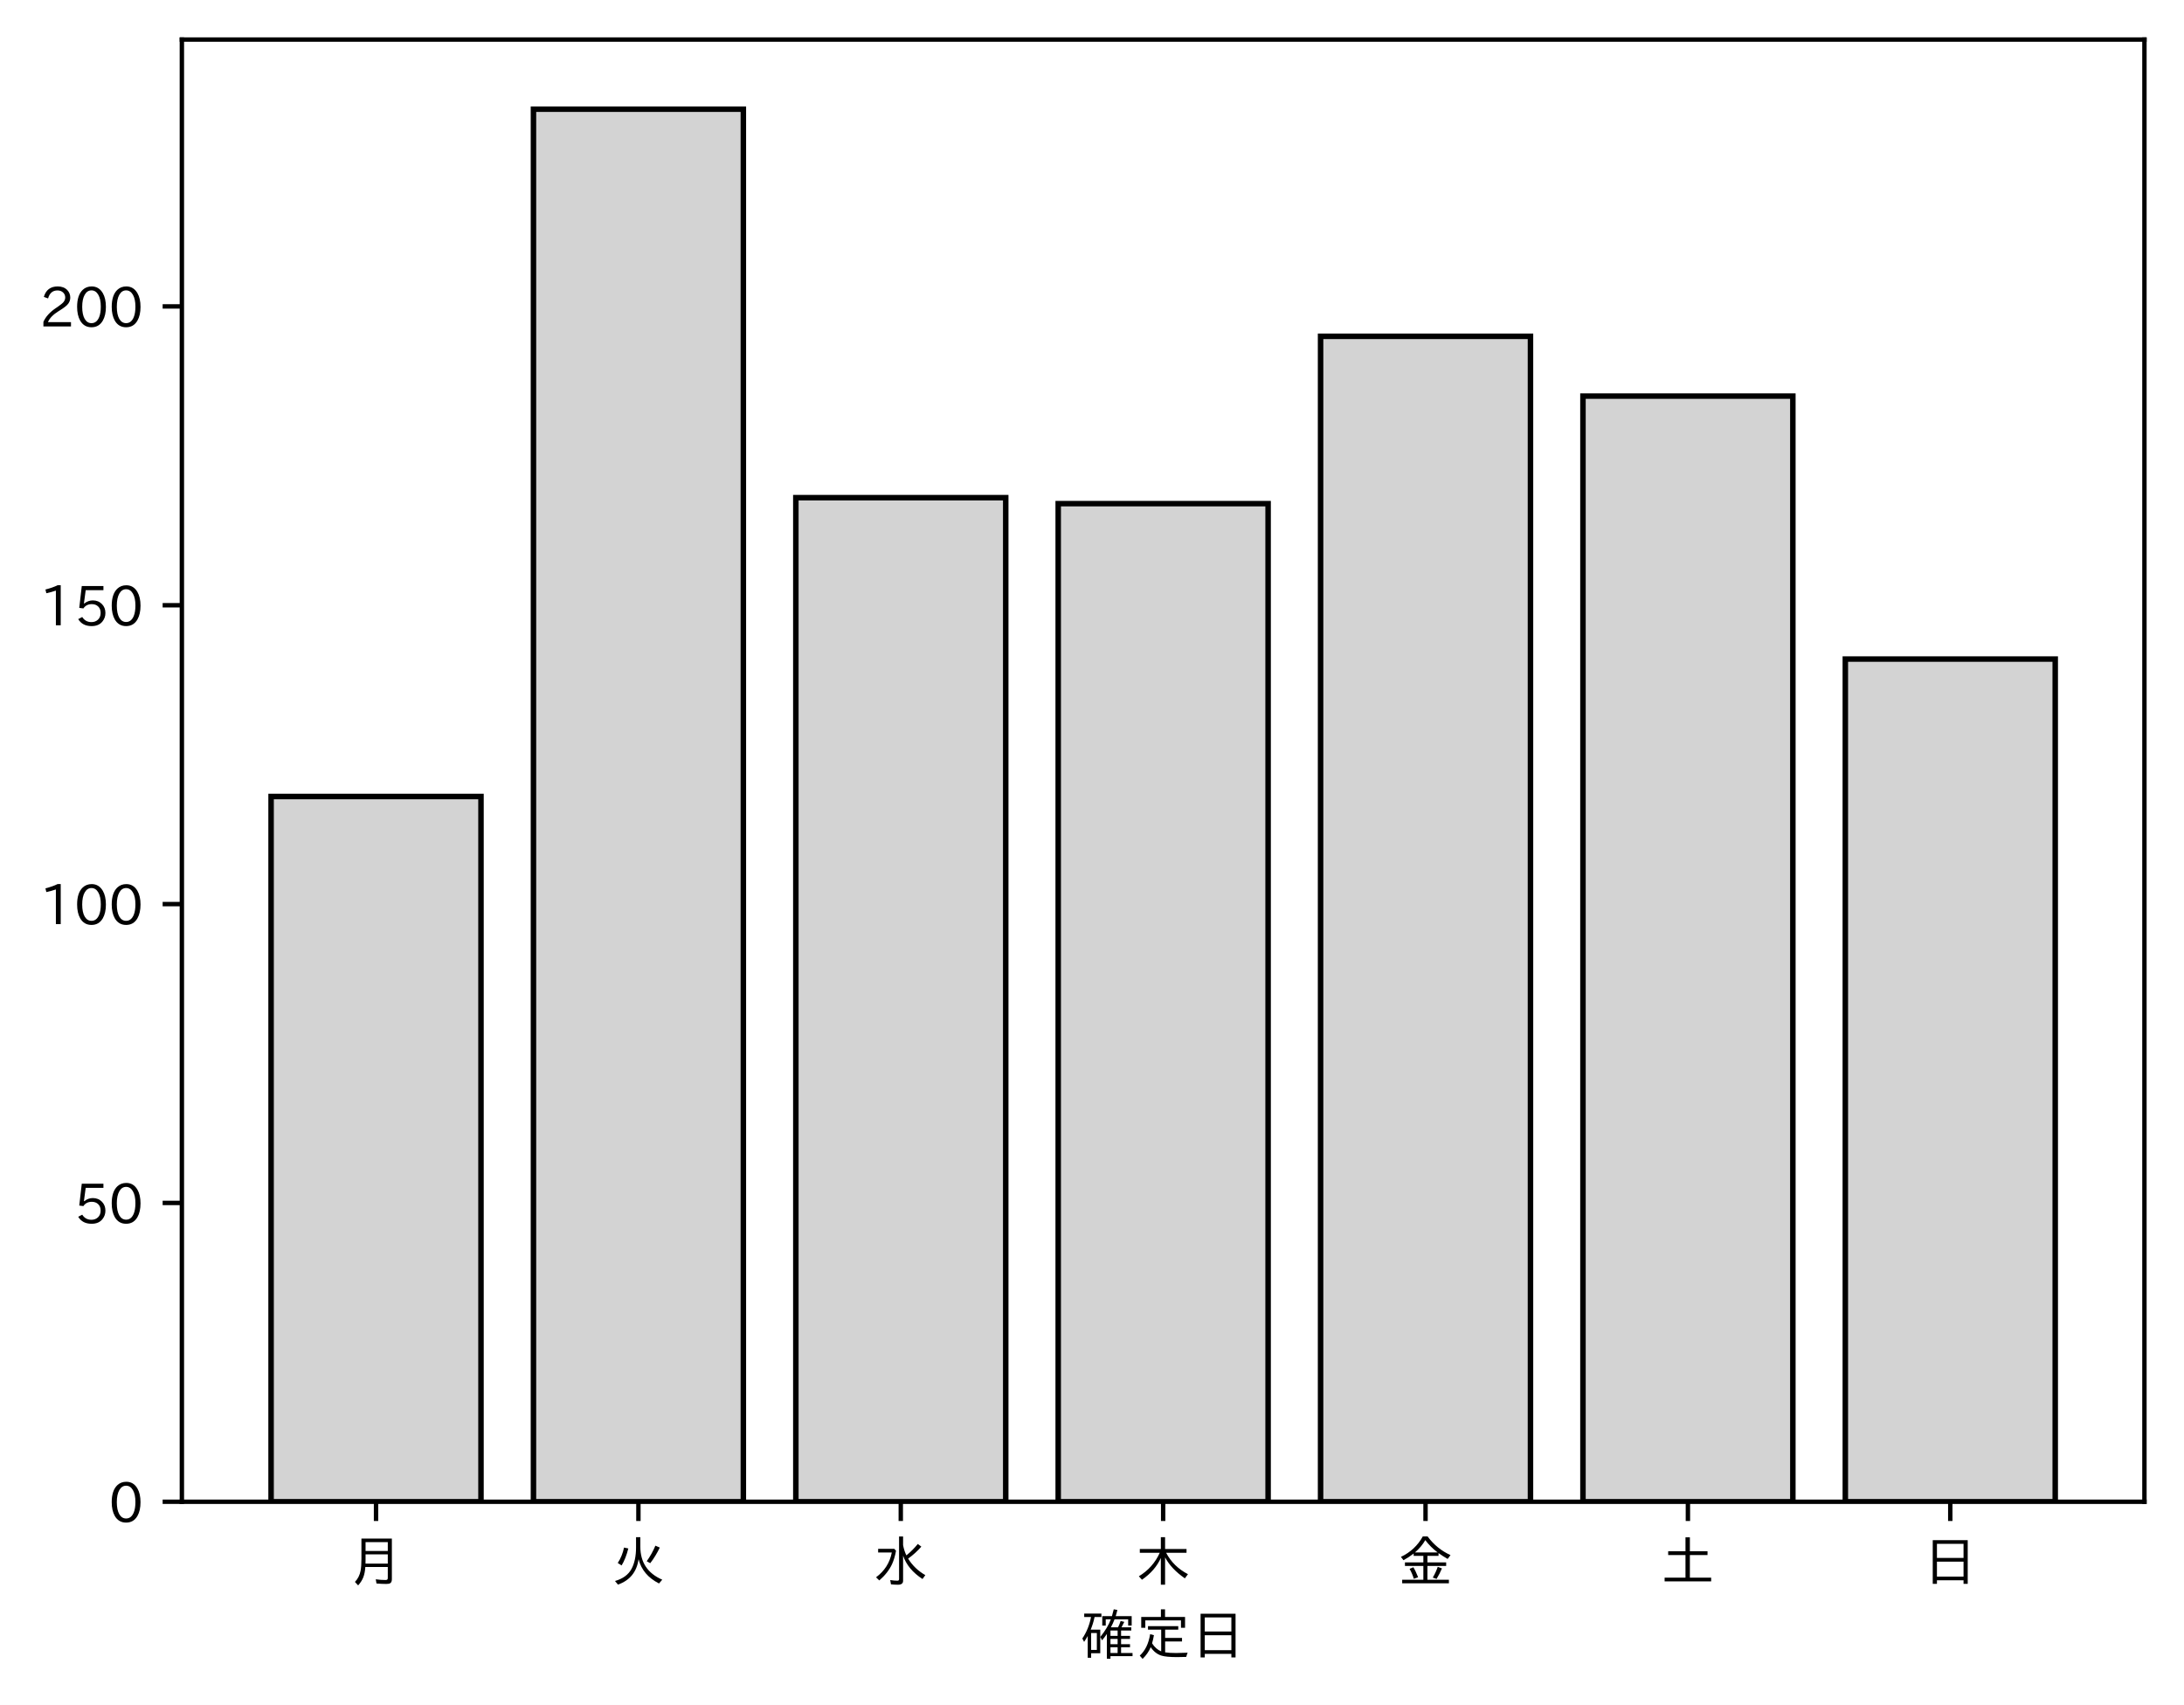
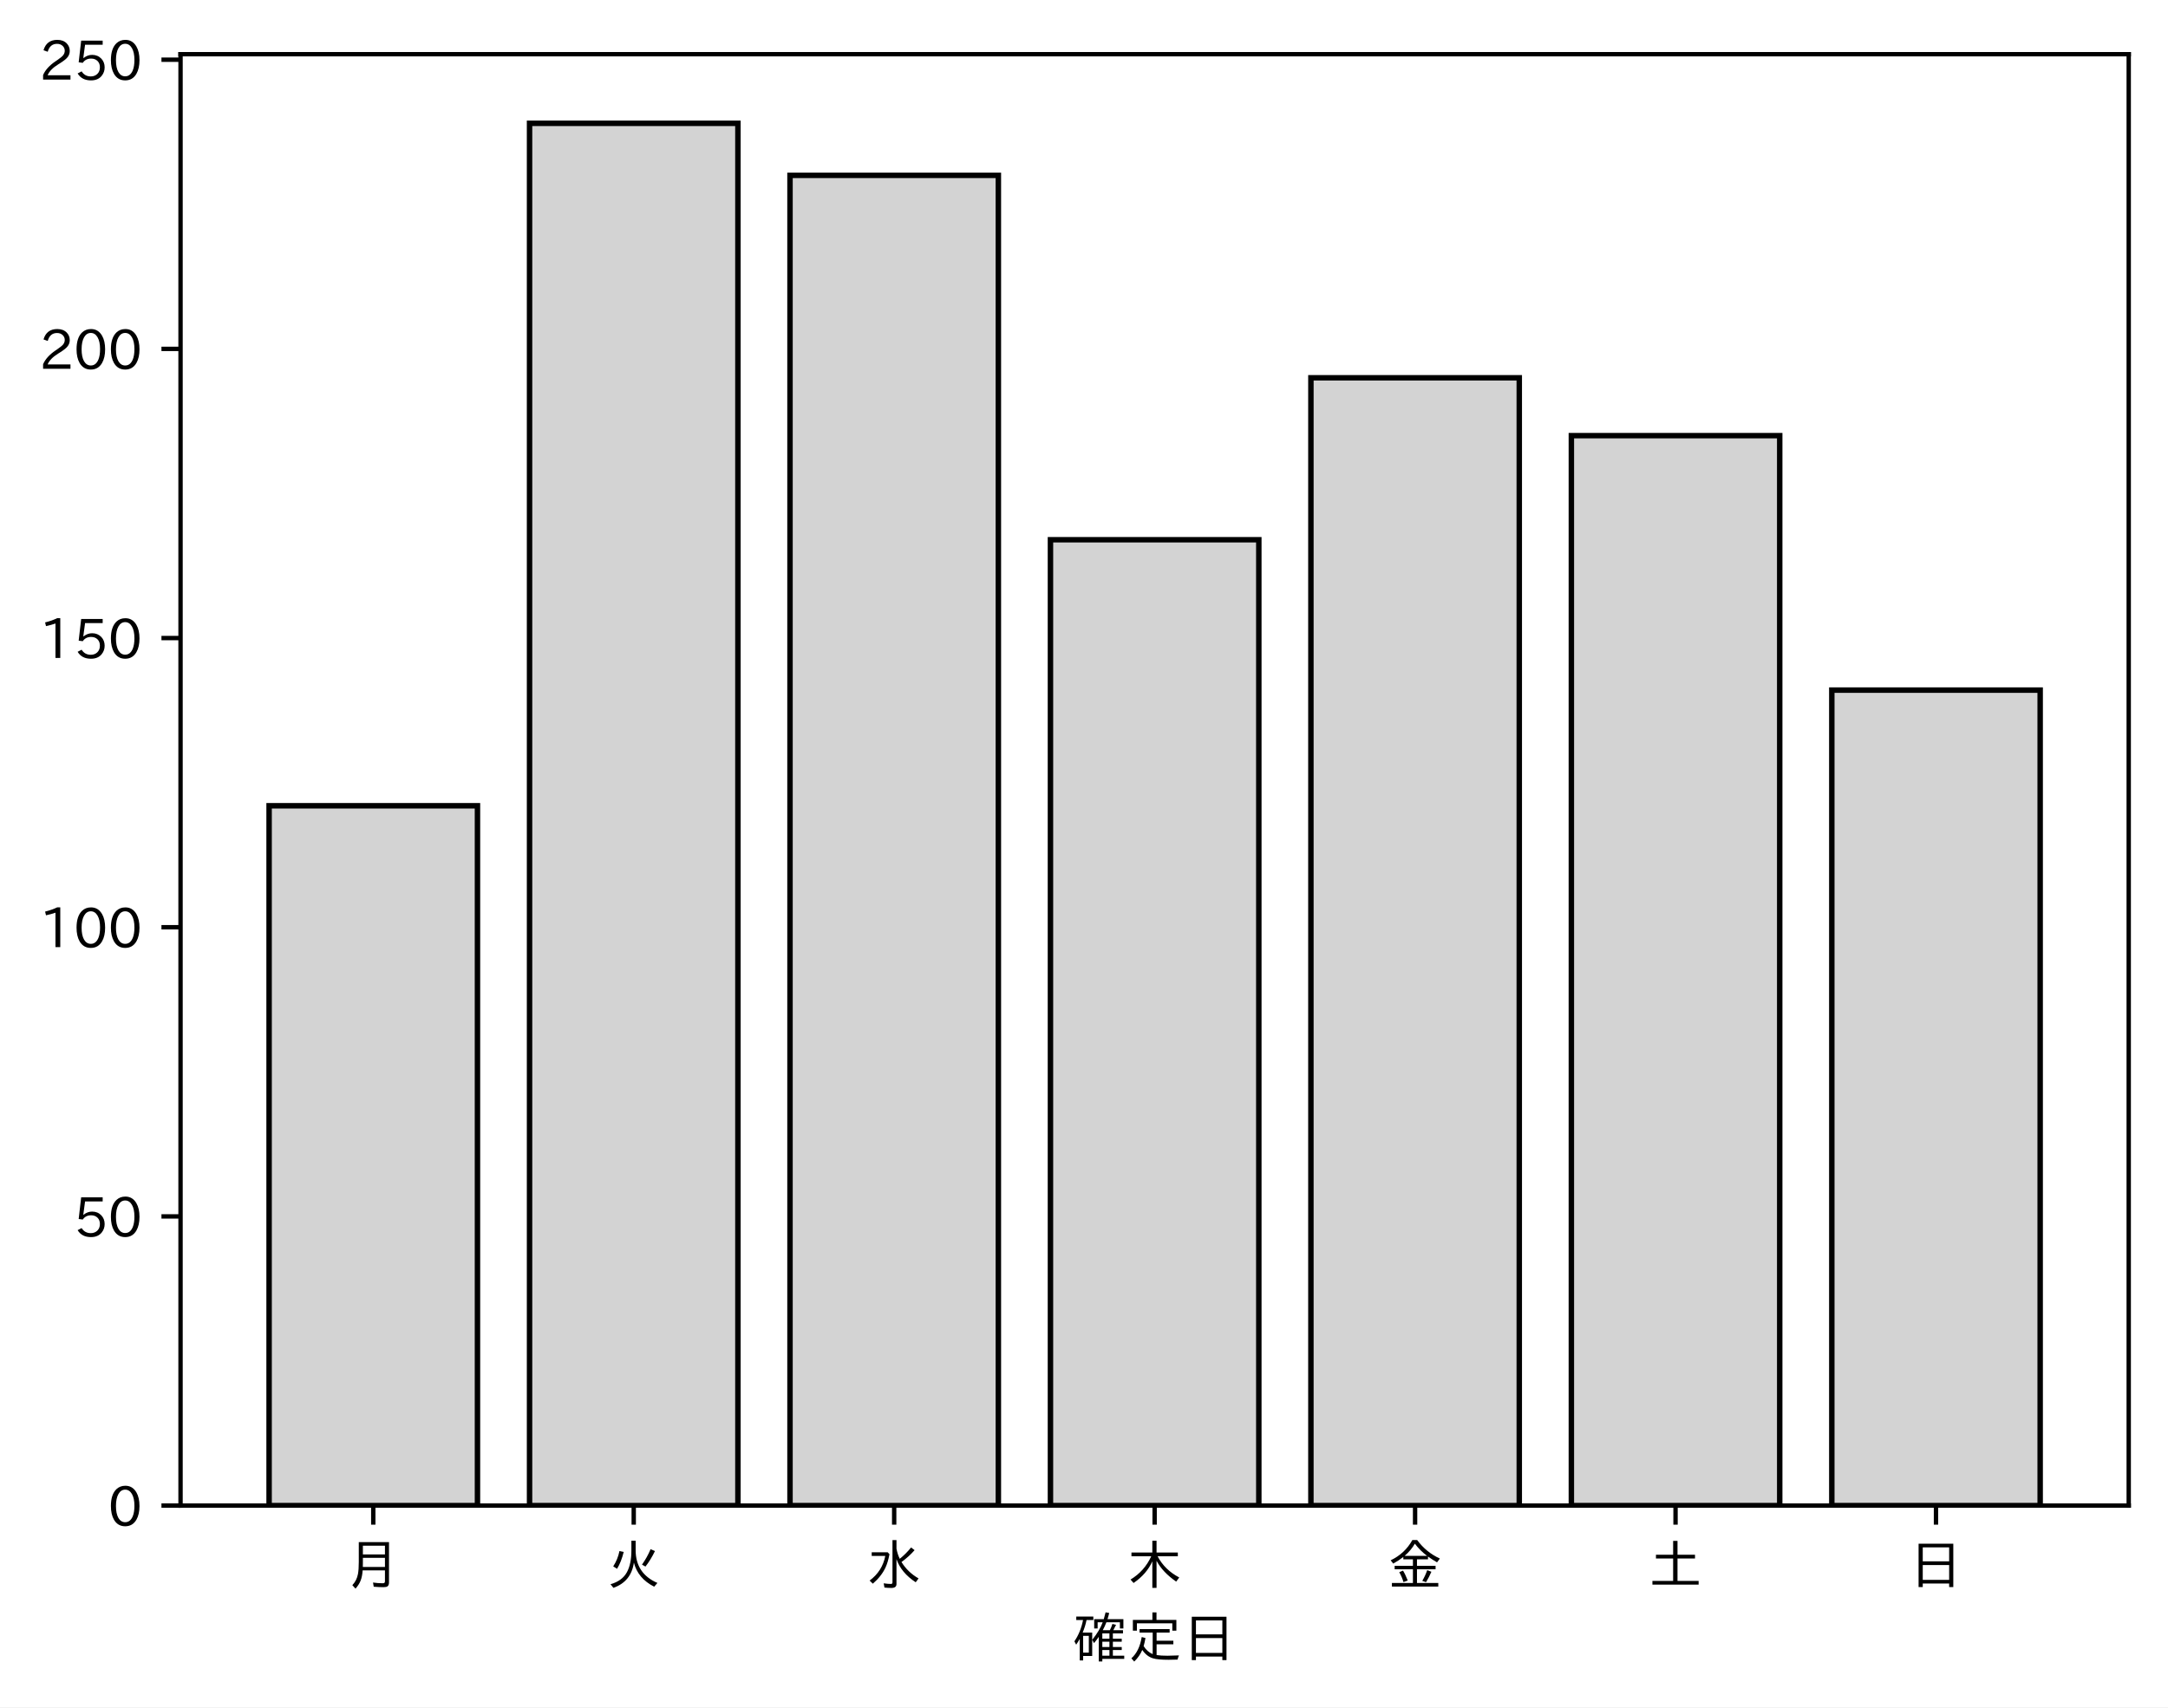
- <svg xmlns="http://www.w3.org/2000/svg" xmlns:xlink="http://www.w3.org/1999/xlink" height="310.293pt" version="1.1" viewBox="0 0 397.415 310.293" width="397.415pt">
+ <svg xmlns="http://www.w3.org/2000/svg" xmlns:xlink="http://www.w3.org/1999/xlink" height="313.031pt" version="1.1" viewBox="0 0 397.415 313.031" width="397.415pt">
  <defs>
    <style type="text/css">
*{stroke-linecap:butt;stroke-linejoin:round;}
  </style>
  </defs>
  <g id="figure_1">
    <g id="patch_1">
-       <path d="M 0 310.293  L 397.415 310.293  L 397.415 0  L 0 0  z " style="fill:#ffffff;" />
+       <path d="M 0 313.031  L 397.415 313.031  L 397.415 0  L 0 0  z " style="fill:#ffffff;" />
    </g>
    <g id="axes_1">
      <g id="patch_2">
-         <path d="M 33.095 273.312  L 390.215 273.312  L 390.215 7.2  L 33.095 7.2  z " style="fill:#ffffff;" />
+         <path d="M 33.095 276.05  L 390.215 276.05  L 390.215 9.938  L 33.095 9.938  z " style="fill:#ffffff;" />
      </g>
      <g id="patch_3">
-         <path clip-path="url(#pd755a49796)" d="M 49.328 273.312  L 87.523 273.312  L 87.523 144.96  L 49.328 144.96  z " style="fill:#d3d3d3;stroke:#000000;stroke-linejoin:miter;" />
+         <path clip-path="url(#pefa0574fb7)" d="M 49.328 276.05  L 87.523 276.05  L 87.523 147.739  L 49.328 147.739  z " style="fill:#d3d3d3;stroke:#000000;stroke-linejoin:miter;" />
      </g>
      <g id="patch_4">
-         <path clip-path="url(#pd755a49796)" d="M 97.071 273.312  L 135.266 273.312  L 135.266 19.872  L 97.071 19.872  z " style="fill:#d3d3d3;stroke:#000000;stroke-linejoin:miter;" />
+         <path clip-path="url(#pefa0574fb7)" d="M 97.071 276.05  L 135.266 276.05  L 135.266 22.61  L 97.071 22.61  z " style="fill:#d3d3d3;stroke:#000000;stroke-linejoin:miter;" />
      </g>
      <g id="patch_5">
-         <path clip-path="url(#pd755a49796)" d="M 144.815 273.312  L 183.009 273.312  L 183.009 90.574  L 144.815 90.574  z " style="fill:#d3d3d3;stroke:#000000;stroke-linejoin:miter;" />
+         <path clip-path="url(#pefa0574fb7)" d="M 144.815 276.05  L 183.009 276.05  L 183.009 32.154  L 144.815 32.154  z " style="fill:#d3d3d3;stroke:#000000;stroke-linejoin:miter;" />
      </g>
      <g id="patch_6">
-         <path clip-path="url(#pd755a49796)" d="M 192.558 273.312  L 230.753 273.312  L 230.753 91.662  L 192.558 91.662  z " style="fill:#d3d3d3;stroke:#000000;stroke-linejoin:miter;" />
+         <path clip-path="url(#pefa0574fb7)" d="M 192.558 276.05  L 230.753 276.05  L 230.753 98.96  L 192.558 98.96  z " style="fill:#d3d3d3;stroke:#000000;stroke-linejoin:miter;" />
      </g>
      <g id="patch_7">
-         <path clip-path="url(#pd755a49796)" d="M 240.301 273.312  L 278.496 273.312  L 278.496 61.206  L 240.301 61.206  z " style="fill:#d3d3d3;stroke:#000000;stroke-linejoin:miter;" />
+         <path clip-path="url(#pefa0574fb7)" d="M 240.301 276.05  L 278.496 276.05  L 278.496 69.268  L 240.301 69.268  z " style="fill:#d3d3d3;stroke:#000000;stroke-linejoin:miter;" />
      </g>
      <g id="patch_8">
-         <path clip-path="url(#pd755a49796)" d="M 288.045 273.312  L 326.239 273.312  L 326.239 72.083  L 288.045 72.083  z " style="fill:#d3d3d3;stroke:#000000;stroke-linejoin:miter;" />
+         <path clip-path="url(#pefa0574fb7)" d="M 288.045 276.05  L 326.239 276.05  L 326.239 79.873  L 288.045 79.873  z " style="fill:#d3d3d3;stroke:#000000;stroke-linejoin:miter;" />
      </g>
      <g id="patch_9">
-         <path clip-path="url(#pd755a49796)" d="M 335.788 273.312  L 373.983 273.312  L 373.983 119.943  L 335.788 119.943  z " style="fill:#d3d3d3;stroke:#000000;stroke-linejoin:miter;" />
+         <path clip-path="url(#pefa0574fb7)" d="M 335.788 276.05  L 373.983 276.05  L 373.983 126.531  L 335.788 126.531  z " style="fill:#d3d3d3;stroke:#000000;stroke-linejoin:miter;" />
      </g>
      <g id="matplotlib.axis_1">
        <g id="xtick_1">
          <g id="line2d_1">
            <defs>
-               <path d="M 0 0  L 0 3.5  " id="m62f6c69149" style="stroke:#000000;stroke-width:0.8;" />
-             </defs>
-             <g>
-               <use style="stroke:#000000;stroke-width:0.8;" x="68.425" xlink:href="#m62f6c69149" y="273.312" />
+               <path d="M 0 0  L 0 3.5  " id="m9f843f9cac" style="stroke:#000000;stroke-width:0.8;" />
+             </defs>
+             <g>
+               <use style="stroke:#000000;stroke-width:0.8;" x="68.425" xlink:href="#m9f843f9cac" y="276.05" />
            </g>
          </g>
          <g id="text_1">
            <defs>
              <path d="M 78.812 77.875  L 78.812 4  Q 78.812 -1.219 76.078 -3.172  Q 73.969 -4.688 68.797 -4.688  Q 60.844 -4.688 50.828 -3.859  L 49.516 3.812  Q 58.594 2.484 67.094 2.484  Q 70.359 2.484 71.047 4.109  Q 71.391 4.891 71.391 6.844  L 71.391 26.125  L 30.516 26.125  Q 29.781 14.938 26.812 7.422  Q 24.031 0.094 17.438 -7.375  L 11.625 -0.984  Q 19.672 7.422 21.922 19.438  Q 23.438 27.688 23.438 41.406  L 23.438 77.875  z M 30.953 71.391  L 30.953 55.328  L 71.391 55.328  L 71.391 71.391  z M 30.953 49.125  L 30.953 39.938  Q 30.953 35.75 30.859 33.547  L 30.859 32.328  L 71.391 32.328  L 71.391 49.125  z " id="IPAexGothic-26376" />
            </defs>
-             <g transform="translate(63.42537 287.8026)scale(0.1 -0.1)">
+             <g transform="translate(63.42537 290.5405)scale(0.1 -0.1)">
              <use xlink:href="#IPAexGothic-26376" />
            </g>
          </g>
        </g>
        <g id="xtick_2">
          <g id="line2d_2">
            <g>
-               <use style="stroke:#000000;stroke-width:0.8;" x="116.169" xlink:href="#m62f6c69149" y="273.312" />
+               <use style="stroke:#000000;stroke-width:0.8;" x="116.169" xlink:href="#m9f843f9cac" y="276.05" />
            </g>
          </g>
          <g id="text_2">
            <defs>
              <path d="M 53.516 80.422  L 53.516 63.188  Q 53.516 20.359 93.406 3.078  L 87.5 -3.812  Q 57.672 11.328 50.297 40.375  Q 45.359 5.672 12.797 -5.906  L 7.422 0.688  Q 28.859 6.844 37.406 22.609  Q 45.703 37.844 45.703 62.016  L 45.703 80.422  z M 12.406 33.5  Q 20.703 46.141 23.828 61.531  L 31.641 59.906  Q 27 41.312 19.438 29  z M 65.141 36.625  Q 74.656 50.047 80.906 64.984  L 88.922 61.531  Q 81.109 45.406 71.531 33.109  z " id="IPAexGothic-28779" />
            </defs>
-             <g transform="translate(111.1687 287.8026)scale(0.1 -0.1)">
+             <g transform="translate(111.1687 290.5405)scale(0.1 -0.1)">
              <use xlink:href="#IPAexGothic-28779" />
            </g>
          </g>
        </g>
        <g id="xtick_3">
          <g id="line2d_3">
            <g>
-               <use style="stroke:#000000;stroke-width:0.8;" x="163.912" xlink:href="#m62f6c69149" y="273.312" />
+               <use style="stroke:#000000;stroke-width:0.8;" x="163.912" xlink:href="#m9f843f9cac" y="276.05" />
            </g>
          </g>
          <g id="text_3">
            <defs>
              <path d="M 54.203 65.922  Q 56.156 55.562 60.203 47.312  Q 71.578 56.453 81 68.109  L 87.406 63.188  Q 77.25 51.516 63.375 41.406  Q 75 22.609 94.672 11.375  L 89.5 4.297  Q 62.75 21.781 54.203 46.781  L 54.203 0.984  Q 54.203 -6.109 44.875 -6.109  Q 38.812 -6.109 32.172 -5.422  L 30.766 2.391  Q 38.422 1.219 44 1.219  Q 46.875 1.219 46.875 4.109  L 46.875 81.688  L 54.203 81.688  z M 8.797 59.281  L 38.094 59.281  L 41.359 55.766  Q 38.672 41.219 34.078 31.297  Q 26.656 15.375 10.891 1.703  L 4.984 7.422  Q 28.266 24.656 33.688 52.594  L 8.797 52.594  z " id="IPAexGothic-27700" />
            </defs>
-             <g transform="translate(158.912 287.8026)scale(0.1 -0.1)">
+             <g transform="translate(158.912 290.5405)scale(0.1 -0.1)">
              <use xlink:href="#IPAexGothic-27700" />
            </g>
          </g>
        </g>
        <g id="xtick_4">
          <g id="line2d_4">
            <g>
-               <use style="stroke:#000000;stroke-width:0.8;" x="211.655" xlink:href="#m62f6c69149" y="273.312" />
+               <use style="stroke:#000000;stroke-width:0.8;" x="211.655" xlink:href="#m9f843f9cac" y="276.05" />
            </g>
          </g>
          <g id="text_4">
            <defs>
              <path d="M 55.422 52  Q 68.5 27 95.125 13.094  L 89.5 5.516  Q 64.594 22.797 53.516 43.703  L 53.516 -6  L 45.797 -6  L 45.797 42.672  Q 35.5 19.578 11.422 2.984  L 5.812 9.281  Q 31.453 24.75 43.797 52  L 7.516 52  L 7.516 58.891  L 45.797 58.891  L 45.797 80.469  L 53.516 80.469  L 53.516 58.891  L 92.531 58.891  L 92.531 52  z " id="IPAexGothic-26408" />
            </defs>
-             <g transform="translate(206.6553 287.8026)scale(0.1 -0.1)">
+             <g transform="translate(206.6553 290.5405)scale(0.1 -0.1)">
              <use xlink:href="#IPAexGothic-26408" />
            </g>
          </g>
        </g>
        <g id="xtick_5">
          <g id="line2d_5">
            <g>
-               <use style="stroke:#000000;stroke-width:0.8;" x="259.399" xlink:href="#m62f6c69149" y="273.312" />
+               <use style="stroke:#000000;stroke-width:0.8;" x="259.399" xlink:href="#m9f843f9cac" y="276.05" />
            </g>
          </g>
          <g id="text_5">
            <defs>
              <path d="M 53.469 46.391  L 53.469 34.516  L 87.547 34.516  L 87.547 28.125  L 53.469 28.125  L 53.469 2.984  L 92.531 2.984  L 92.531 -3.516  L 7.516 -3.516  L 7.516 2.984  L 46.047 2.984  L 46.047 28.125  L 12.547 28.125  L 12.547 34.516  L 46.047 34.516  L 46.047 46.391  L 28.422 46.391  L 28.422 50.688  Q 19.734 43.891 9.906 38.531  L 5.219 44.578  Q 31.344 56.984 45.016 81.781  L 53.766 81.781  Q 70.359 59.234 95.453 47.797  L 90.234 40.828  Q 81.547 45.844 73.641 51.469  L 73.641 46.391  z M 72.016 52.688  Q 59.078 62.406 49.562 75.094  Q 42.828 63.141 30.812 52.688  z M 28.719 4.688  Q 26.078 13.719 21 22.797  L 27.875 25.688  Q 31.938 19.188 36.531 7.516  z M 63.188 6.891  Q 68.797 16.406 72.219 26.516  L 79.891 23.578  Q 75.922 14.156 70.125 4.5  z " id="IPAexGothic-37329" />
            </defs>
-             <g transform="translate(254.3986 287.8026)scale(0.1 -0.1)">
+             <g transform="translate(254.3986 290.5405)scale(0.1 -0.1)">
              <use xlink:href="#IPAexGothic-37329" />
            </g>
          </g>
        </g>
        <g id="xtick_6">
          <g id="line2d_6">
            <g>
-               <use style="stroke:#000000;stroke-width:0.8;" x="307.142" xlink:href="#m62f6c69149" y="273.312" />
+               <use style="stroke:#000000;stroke-width:0.8;" x="307.142" xlink:href="#m9f843f9cac" y="276.05" />
            </g>
          </g>
          <g id="text_6">
            <defs>
              <path d="M 45.609 54.781  L 45.609 80.172  L 53.609 80.172  L 53.609 54.781  L 85.688 54.781  L 85.688 47.906  L 53.609 47.906  L 53.609 6.781  L 92.328 6.781  L 92.328 0  L 7.625 0  L 7.625 6.781  L 45.609 6.781  L 45.609 47.906  L 14.109 47.906  L 14.109 54.781  z " id="IPAexGothic-22303" />
            </defs>
-             <g transform="translate(302.1419 287.8026)scale(0.1 -0.1)">
+             <g transform="translate(302.1419 290.5405)scale(0.1 -0.1)">
              <use xlink:href="#IPAexGothic-22303" />
            </g>
          </g>
        </g>
        <g id="xtick_7">
          <g id="line2d_7">
            <g>
-               <use style="stroke:#000000;stroke-width:0.8;" x="354.885" xlink:href="#m62f6c69149" y="273.312" />
+               <use style="stroke:#000000;stroke-width:0.8;" x="354.885" xlink:href="#m9f843f9cac" y="276.05" />
            </g>
          </g>
          <g id="text_7">
            <defs>
              <path d="M 81.734 75  L 81.734 -4.5  L 74.125 -4.5  L 74.125 2  L 25.734 2  L 25.734 -4.5  L 18.109 -4.5  L 18.109 75  z M 25.734 68.312  L 25.734 42.672  L 74.125 42.672  L 74.125 68.312  z M 25.734 35.891  L 25.734 8.688  L 74.125 8.688  L 74.125 35.891  z " id="IPAexGothic-26085" />
            </defs>
-             <g transform="translate(349.8853 287.8026)scale(0.1 -0.1)">
+             <g transform="translate(349.8853 290.5405)scale(0.1 -0.1)">
              <use xlink:href="#IPAexGothic-26085" />
            </g>
          </g>
        </g>
        <g id="text_8">
          <defs>
            <path d="M 67.922 50.297  Q 70.562 55.281 72.609 61.812  L 79.297 60.203  Q 76.172 53.609 74.219 50.297  L 92 50.297  L 92 44.484  L 73.438 44.484  L 73.438 34.719  L 89.703 34.719  L 89.703 29.203  L 73.438 29.203  L 73.438 19.531  L 89.703 19.531  L 89.703 14.016  L 73.438 14.016  L 73.438 3.609  L 94.281 3.609  L 94.281 -2.203  L 54.109 -2.203  L 54.109 -6.984  L 47.609 -6.984  L 47.609 38.188  Q 43.062 31.547 38.812 26.609  L 35.688 32.812  Q 49.359 49.953 54.781 64.797  L 45.516 64.797  L 45.516 53.516  L 39.203 53.516  L 39.203 70.609  L 56.781 70.609  Q 58.594 76.609 60.109 83.109  L 66.703 81.891  Q 65.234 75.531 63.625 70.609  L 92.719 70.609  L 92.719 53.516  L 86.328 53.516  L 86.328 64.797  L 61.531 64.797  Q 58.547 56.984 54.891 50.297  z M 67.141 44.484  L 54.109 44.484  L 54.109 34.719  L 67.141 34.719  z M 67.141 29.203  L 54.109 29.203  L 54.109 19.531  L 67.141 19.531  z M 67.141 14.016  L 54.109 14.016  L 54.109 3.609  L 67.141 3.609  z M 18.109 46  L 35.547 46  L 35.547 3.078  L 18.953 3.078  L 18.953 -5.125  L 12.75 -5.125  L 12.75 34.469  Q 10.156 29.734 6.156 23.781  L 2.938 29.984  Q 14.547 47.078 18.75 69  L 6.344 69  L 6.344 75.297  L 37.641 75.297  L 37.641 69  L 25.25 69  L 24.953 68.016  Q 22.75 57.234 18.109 46  z M 18.953 39.891  L 18.953 9.188  L 29.344 9.188  L 29.344 39.891  z " id="IPAexGothic-30906" />
            <path d="M 53.609 4.734  Q 61.422 3.516 73.578 3.516  Q 81.109 3.516 94.578 4.109  Q 93.172 0.922 92 -3.562  Q 81.781 -3.906 75.688 -3.906  Q 55.766 -3.906 46.922 -1.219  Q 35.297 2.391 27.344 14.109  Q 22.516 2.547 12.594 -7.172  L 7.422 -1.172  Q 22.125 11.859 26.312 37.797  L 33.203 35.984  Q 31.734 27.438 29.828 21.188  Q 36.531 10.594 46.438 6.5  L 46.438 46  L 22.406 46  L 22.406 52.391  L 77.484 52.391  L 77.484 46  L 53.609 46  L 53.609 31  L 84.328 31  L 84.328 24.516  L 53.609 24.516  z M 53.422 69.188  L 89.844 69.188  L 89.844 49.469  L 82.422 49.469  L 82.422 62.891  L 17.531 62.891  L 17.531 49.469  L 10.109 49.469  L 10.109 69.188  L 45.906 69.188  L 45.906 83.016  L 53.422 83.016  z " id="IPAexGothic-23450" />
          </defs>
-           <g transform="translate(196.6553 301.1932)scale(0.1 -0.1)">
+           <g transform="translate(196.6553 303.9312)scale(0.1 -0.1)">
            <use xlink:href="#IPAexGothic-30906" />
            <use x="100" xlink:href="#IPAexGothic-23450" />
            <use x="200" xlink:href="#IPAexGothic-26085" />
          </g>
        </g>
      </g>
      <g id="matplotlib.axis_2">
        <g id="ytick_1">
          <g id="line2d_8">
            <defs>
-               <path d="M 0 0  L -3.5 0  " id="mc29c4386eb" style="stroke:#000000;stroke-width:0.8;" />
-             </defs>
-             <g>
-               <use style="stroke:#000000;stroke-width:0.8;" x="33.095" xlink:href="#mc29c4386eb" y="273.312" />
+               <path d="M 0 0  L -3.5 0  " id="m77ef2c88e8" style="stroke:#000000;stroke-width:0.8;" />
+             </defs>
+             <g>
+               <use style="stroke:#000000;stroke-width:0.8;" x="33.095" xlink:href="#m77ef2c88e8" y="276.05" />
            </g>
          </g>
          <g id="text_9">
            <defs>
              <path d="M 31.844 73.828  Q 45.016 73.828 52.094 61.625  Q 57.719 51.953 57.719 36.625  Q 57.719 21.438 52.094 11.578  Q 45.125 -0.484 31.5 -0.484  Q 17.922 -0.484 10.938 11.578  Q 5.328 21.438 5.328 36.719  Q 5.328 58.016 15.625 67.719  Q 22.172 73.828 31.844 73.828  z M 31.5 66.656  Q 23.688 66.656 19.188 58.734  Q 14.594 50.734 14.594 36.625  Q 14.594 22.75 19.094 14.797  Q 23.641 6.984 31.5 6.984  Q 40.922 6.984 45.453 18.016  Q 48.438 25.344 48.438 37.109  Q 48.438 50.875 43.844 58.734  Q 39.203 66.656 31.5 66.656  z " id="IPAexGothic-48" />
            </defs>
-             <g transform="translate(19.79688 277.0573)scale(0.1 -0.1)">
+             <g transform="translate(19.79688 279.7952)scale(0.1 -0.1)">
              <use xlink:href="#IPAexGothic-48" />
            </g>
          </g>
        </g>
        <g id="ytick_2">
          <g id="line2d_9">
            <g>
-               <use style="stroke:#000000;stroke-width:0.8;" x="33.095" xlink:href="#mc29c4386eb" y="218.926" />
+               <use style="stroke:#000000;stroke-width:0.8;" x="33.095" xlink:href="#m77ef2c88e8" y="223.029" />
            </g>
          </g>
          <g id="text_10">
            <defs>
              <path d="M 18.406 40.672  Q 25.531 46.297 33.938 46.297  Q 44 46.297 50.641 39.5  Q 56.844 33.016 56.844 23.391  Q 56.844 14.656 51.516 8.016  Q 44.828 -0.484 31.734 -0.484  Q 14.984 -0.484 7.328 12.25  L 14.656 16.062  Q 20.453 6.781 31.453 6.781  Q 38.531 6.781 43.266 11.188  Q 48.141 15.828 48.141 23.484  Q 48.141 30.719 43.844 35.016  Q 39.359 39.5 32.125 39.5  Q 21.969 39.5 16.75 31.688  L 9.234 32.672  L 13.812 72.406  L 53.219 72.406  L 53.219 64.891  L 20.953 64.891  L 17.719 40.672  z " id="IPAexGothic-53" />
            </defs>
-             <g transform="translate(13.49844 222.671)scale(0.1 -0.1)">
+             <g transform="translate(13.49844 226.7743)scale(0.1 -0.1)">
              <use xlink:href="#IPAexGothic-53" />
              <use x="62.988" xlink:href="#IPAexGothic-48" />
            </g>
          </g>
        </g>
        <g id="ytick_3">
          <g id="line2d_10">
            <g>
-               <use style="stroke:#000000;stroke-width:0.8;" x="33.095" xlink:href="#mc29c4386eb" y="164.539" />
+               <use style="stroke:#000000;stroke-width:0.8;" x="33.095" xlink:href="#m77ef2c88e8" y="170.008" />
            </g>
          </g>
          <g id="text_11">
            <defs>
              <path d="M 38.484 0.984  L 29.688 0.984  L 29.688 64.109  Q 21.438 61.281 12.312 59.328  L 10.688 66.109  Q 23.734 69.391 32.906 73.922  L 38.484 73.922  z " id="IPAexGothic-49" />
            </defs>
-             <g transform="translate(7.2 168.2848)scale(0.1 -0.1)">
+             <g transform="translate(7.2 173.7534)scale(0.1 -0.1)">
              <use xlink:href="#IPAexGothic-49" />
              <use x="62.988" xlink:href="#IPAexGothic-48" />
              <use x="125.977" xlink:href="#IPAexGothic-48" />
            </g>
          </g>
        </g>
        <g id="ytick_4">
          <g id="line2d_11">
            <g>
-               <use style="stroke:#000000;stroke-width:0.8;" x="33.095" xlink:href="#mc29c4386eb" y="110.153" />
+               <use style="stroke:#000000;stroke-width:0.8;" x="33.095" xlink:href="#m77ef2c88e8" y="116.987" />
            </g>
          </g>
          <g id="text_12">
-             <g transform="translate(7.2 113.8985)scale(0.1 -0.1)">
+             <g transform="translate(7.2 120.7325)scale(0.1 -0.1)">
              <use xlink:href="#IPAexGothic-49" />
              <use x="62.988" xlink:href="#IPAexGothic-53" />
              <use x="125.977" xlink:href="#IPAexGothic-48" />
            </g>
          </g>
        </g>
        <g id="ytick_5">
          <g id="line2d_12">
            <g>
-               <use style="stroke:#000000;stroke-width:0.8;" x="33.095" xlink:href="#mc29c4386eb" y="55.767" />
+               <use style="stroke:#000000;stroke-width:0.8;" x="33.095" xlink:href="#m77ef2c88e8" y="63.966" />
            </g>
          </g>
          <g id="text_13">
            <defs>
              <path d="M 57.172 0.984  L 6.984 0.984  L 6.984 9.281  Q 12.891 23.047 29.594 34.422  L 32.375 36.281  Q 40.922 42.141 43.609 45.406  Q 46.688 49.266 46.688 53.812  Q 46.688 58.938 43.062 62.547  Q 39.062 66.547 32.562 66.547  Q 19.531 66.547 15.484 52  L 7.766 54.781  Q 13.328 73.828 33.062 73.828  Q 43.844 73.828 50.25 67.438  Q 55.859 61.672 55.859 53.516  Q 55.859 47.469 52.25 42.531  Q 48.922 37.75 36.969 30.281  L 34.859 29  Q 19.625 19.578 15.281 8.891  L 57.172 8.891  z " id="IPAexGothic-50" />
            </defs>
-             <g transform="translate(7.2 59.51225)scale(0.1 -0.1)">
+             <g transform="translate(7.2 67.71155)scale(0.1 -0.1)">
              <use xlink:href="#IPAexGothic-50" />
              <use x="62.988" xlink:href="#IPAexGothic-48" />
              <use x="125.977" xlink:href="#IPAexGothic-48" />
            </g>
          </g>
        </g>
+         <g id="ytick_6">
+           <g id="line2d_13">
+             <g>
+               <use style="stroke:#000000;stroke-width:0.8;" x="33.095" xlink:href="#m77ef2c88e8" y="10.945" />
+             </g>
+           </g>
+           <g id="text_14">
+             <g transform="translate(7.2 14.69063)scale(0.1 -0.1)">
+               <use xlink:href="#IPAexGothic-50" />
+               <use x="62.988" xlink:href="#IPAexGothic-53" />
+               <use x="125.977" xlink:href="#IPAexGothic-48" />
+             </g>
+           </g>
+         </g>
      </g>
      <g id="patch_10">
-         <path d="M 33.095 273.312  L 33.095 7.2  " style="fill:none;stroke:#000000;stroke-linecap:square;stroke-linejoin:miter;stroke-width:0.8;" />
+         <path d="M 33.095 276.05  L 33.095 9.938  " style="fill:none;stroke:#000000;stroke-linecap:square;stroke-linejoin:miter;stroke-width:0.8;" />
      </g>
      <g id="patch_11">
-         <path d="M 390.215 273.312  L 390.215 7.2  " style="fill:none;stroke:#000000;stroke-linecap:square;stroke-linejoin:miter;stroke-width:0.8;" />
+         <path d="M 390.215 276.05  L 390.215 9.938  " style="fill:none;stroke:#000000;stroke-linecap:square;stroke-linejoin:miter;stroke-width:0.8;" />
      </g>
      <g id="patch_12">
-         <path d="M 33.095 273.312  L 390.215 273.312  " style="fill:none;stroke:#000000;stroke-linecap:square;stroke-linejoin:miter;stroke-width:0.8;" />
+         <path d="M 33.095 276.05  L 390.215 276.05  " style="fill:none;stroke:#000000;stroke-linecap:square;stroke-linejoin:miter;stroke-width:0.8;" />
      </g>
      <g id="patch_13">
-         <path d="M 33.095 7.2  L 390.215 7.2  " style="fill:none;stroke:#000000;stroke-linecap:square;stroke-linejoin:miter;stroke-width:0.8;" />
+         <path d="M 33.095 9.938  L 390.215 9.938  " style="fill:none;stroke:#000000;stroke-linecap:square;stroke-linejoin:miter;stroke-width:0.8;" />
      </g>
    </g>
  </g>
  <defs>
-     <clipPath id="pd755a49796">
-       <rect height="266.112" width="357.12" x="33.095" y="7.2" />
+     <clipPath id="pefa0574fb7">
+       <rect height="266.112" width="357.12" x="33.095" y="9.938" />
    </clipPath>
  </defs>
</svg>
